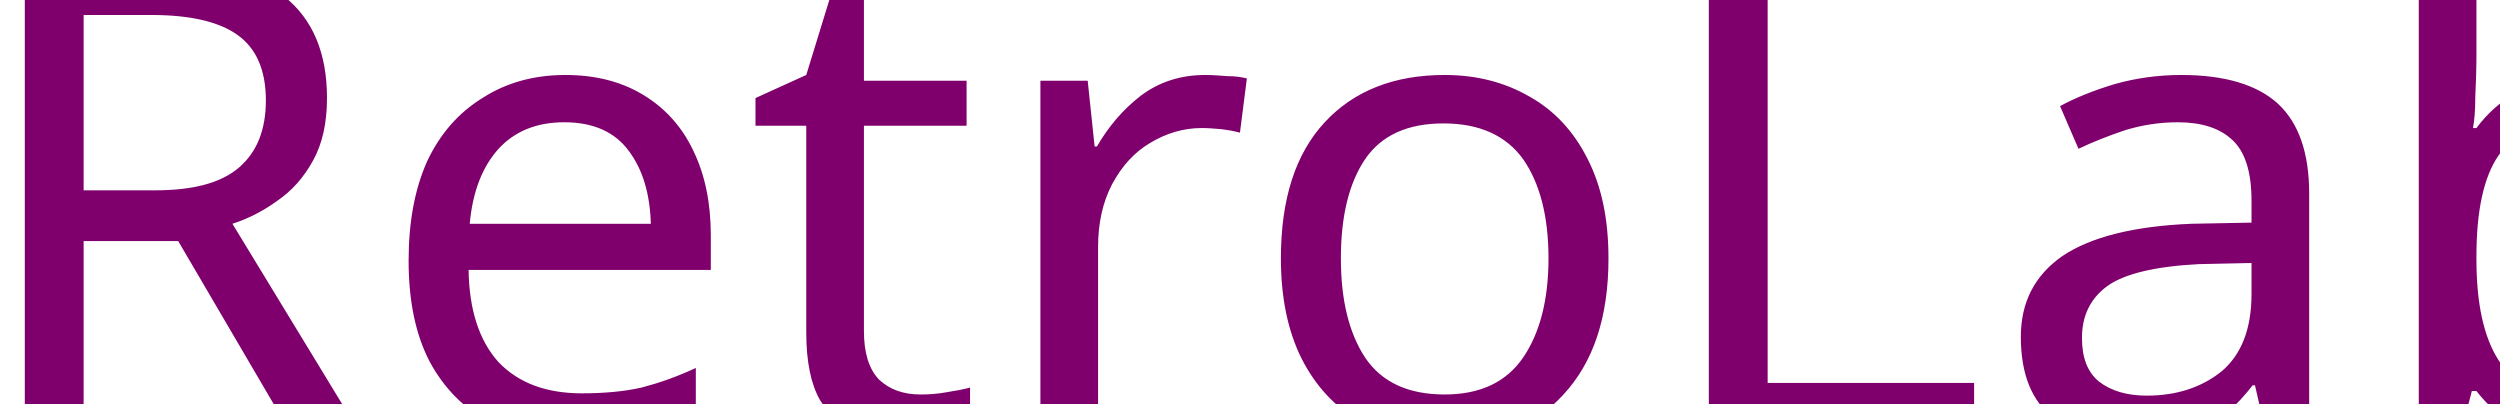
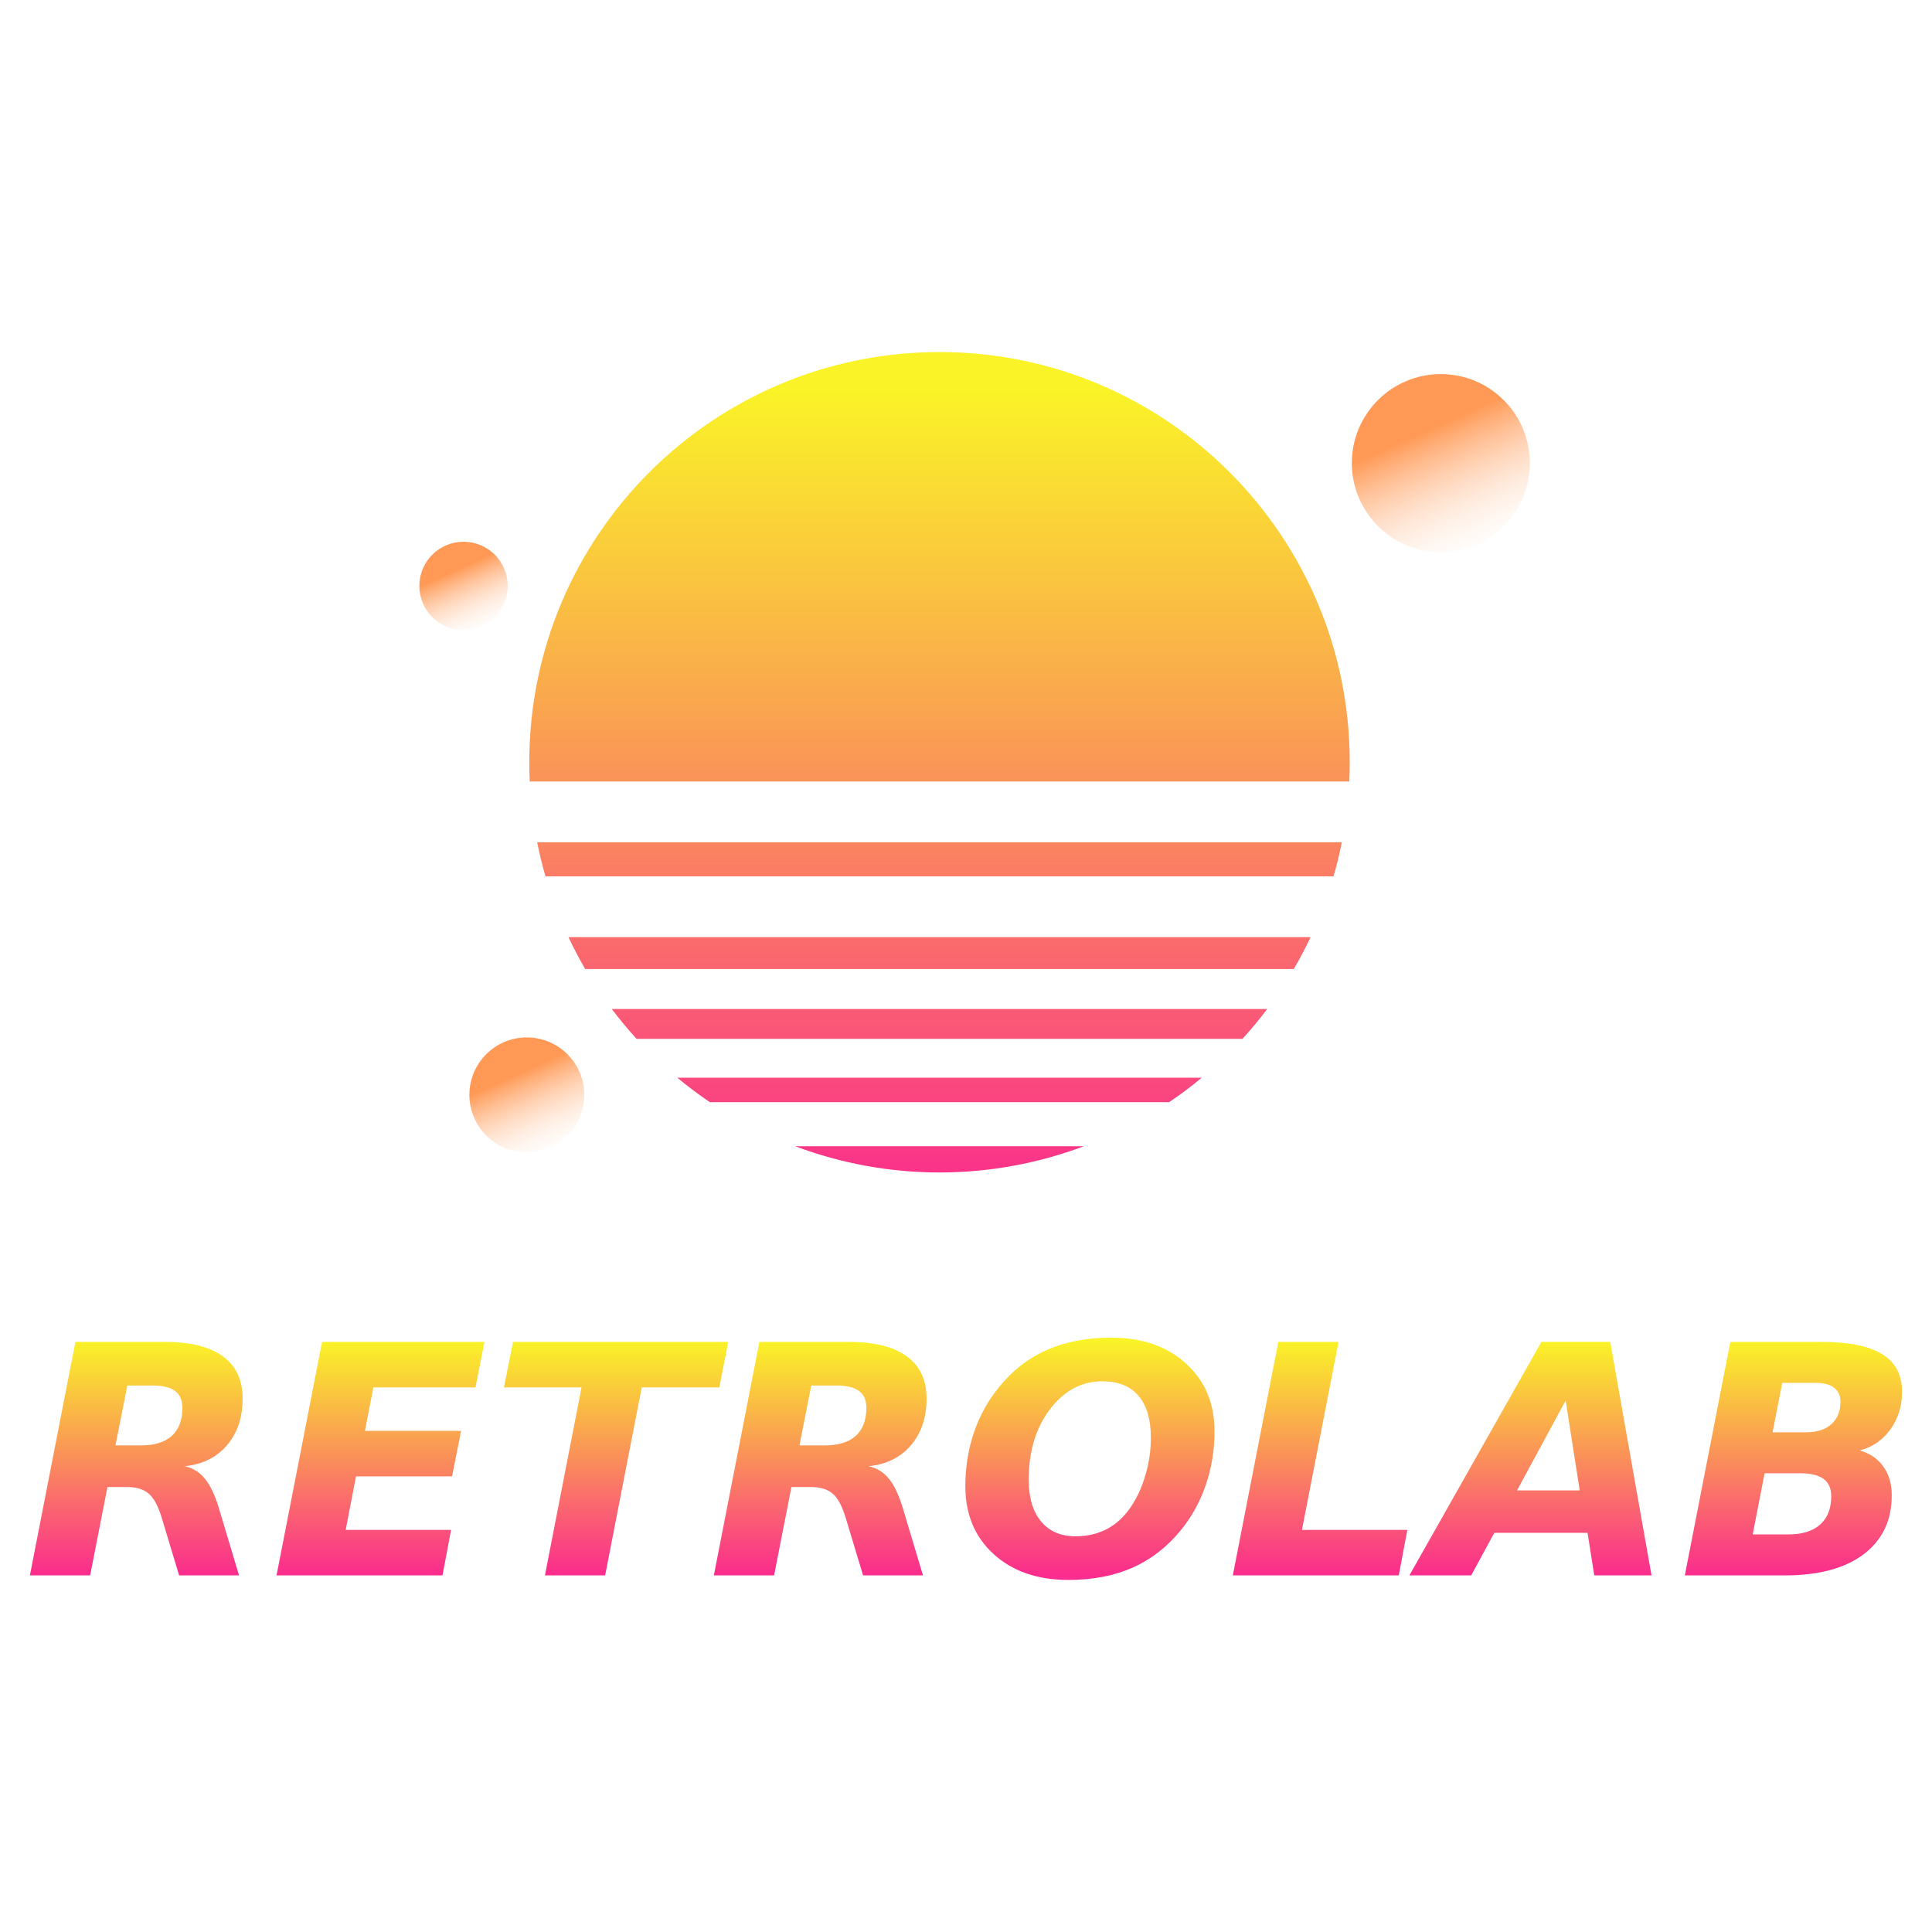
- <svg xmlns="http://www.w3.org/2000/svg" width="128" height="20.667" version="1.1" viewBox="0 0 33.866 5.468" id="svg54">
-   <defs id="defs58" />
-   <text xml:space="preserve" style="font-style:normal;font-variant:normal;font-weight:normal;font-stretch:normal;font-size:8.964px;line-height:1.25;font-family:'3270 Condensed';-inkscape-font-specification:'3270 Condensed, ';letter-spacing:0px;word-spacing:0px;fill:#7f006d;fill-opacity:1;stroke-width:0.224" x="-0.538" y="5.907" id="text887">
-     <tspan id="tspan885" x="-0.538" y="5.907" style="font-style:normal;font-variant:normal;font-weight:normal;font-stretch:normal;font-family:'3270 Condensed';-inkscape-font-specification:'3270 Condensed, ';fill:#7f006d;fill-opacity:1;stroke-width:0.224">RetroLab</tspan>
-   </text>
+ <svg xmlns="http://www.w3.org/2000/svg" xmlns:xlink="http://www.w3.org/1999/xlink" width="2048" height="2048" version="1.1" viewBox="0 0 541.87 541.87">
+   <defs>
+     <linearGradient id="linearGradient11104-2" x1="-276.78" x2="-276.78" y1="181.02" y2="208.49" gradientTransform="matrix(2.3947 0 0 2.3947 444.54 -117.45)" gradientUnits="userSpaceOnUse" xlink:href="#linearGradient4992" />
+     <linearGradient id="linearGradient4992">
+       <stop stop-color="#faf327" offset="0" />
+       <stop stop-color="#fa2c8d" offset="1" />
+     </linearGradient>
+     <linearGradient id="linearGradient22598" x1="-143.43" x2="-143.43" y1="645.46" y2="751.2" gradientTransform="matrix(8.122 0 0 8.122 2145 -4828.8)" gradientUnits="userSpaceOnUse" xlink:href="#linearGradient4992" />
+     <linearGradient id="linearGradient22600" x1="-33.991" x2="-25.952" y1="344.73" y2="362.6" gradientTransform="translate(18.881 -401.29)" gradientUnits="userSpaceOnUse" xlink:href="#linearGradient19205" />
+     <linearGradient id="linearGradient19205">
+       <stop stop-color="#f95" offset="0" />
+       <stop stop-color="#fff" stop-opacity="0" offset="1" />
+     </linearGradient>
+     <linearGradient id="linearGradient22602" x1="-33.991" x2="-25.952" y1="344.73" y2="362.6" gradientTransform="matrix(.49643 0 0 .49643 -126.98 -208.56)" gradientUnits="userSpaceOnUse" xlink:href="#linearGradient19205" />
+     <linearGradient id="linearGradient22604" x1="-33.991" x2="-25.952" y1="344.73" y2="362.6" gradientTransform="matrix(.64523 0 0 .64523 -113.31 -194.34)" gradientUnits="userSpaceOnUse" xlink:href="#linearGradient19205" />
+   </defs>
+   <g transform="translate(436.78 15.802)">
+     <g transform="translate(0 44.183)">
+       <g transform="matrix(2.1489 0 0 2.1489 4.8812 178.2)" stroke-width=".739">
+         <path transform="matrix(.12312 0 0 .12312 -205.52 -110.84)" d="m995.89 373.2a434.86 434.86 0 0 0-434.86 434.86 434.86 434.86 0 0 0 0.48 20.422h868.77a434.86 434.86 0 0 0 0.48-20.422 434.86 434.86 0 0 0-434.86-434.86zm-426.51 519.71a434.86 434.86 0 0 0 8.807 36.123h835.4a434.86 434.86 0 0 0 8.807-36.123h-853.01zm33.141 100.54a434.86 434.86 0 0 0 17.799 33.828h751.13a434.86 434.86 0 0 0 17.801-33.828h-786.73zm45.984 76.205a434.86 434.86 0 0 0 26.217 31.594h642.33a434.86 434.86 0 0 0 26.219-31.594h-694.77zm69.4 72.82a434.86 434.86 0 0 0 34.543 25.926h486.88a434.86 434.86 0 0 0 34.545-25.926h-555.96zm124.95 72.633a434.86 434.86 0 0 0 153.04 27.82 434.86 434.86 0 0 0 153.04-27.82h-306.08z" fill="url(#linearGradient22598)" style="mix-blend-mode:normal" />
+         <g>
+           <circle cx="-17.476" cy="-50.398" r="11.615" fill="url(#linearGradient22600)" style="mix-blend-mode:normal" />
+           <circle cx="-145.03" cy="-34.367" r="5.766" fill="url(#linearGradient22602)" style="mix-blend-mode:normal" />
+           <circle cx="-136.77" cy="32.057" r="7.495" fill="url(#linearGradient22604)" style="mix-blend-mode:normal" />
+         </g>
+       </g>
+       <g fill="url(#linearGradient11104-2)" stroke-width=".286" aria-label="RETROLAB">
+         <path d="m-397.29 345.41q5.747 0 8.686-2.676 2.983-2.676 2.983-7.852 0-3.246-2.062-4.738-2.018-1.535-6.405-1.535h-6.975l-3.334 16.801zm-9.344 11.669-4.869 24.785h-16.889l12.765-65.494h24.96q10.791 0 16.362 4.036 5.571 4.036 5.571 11.888 0 7.94-4.387 13.072-4.387 5.132-11.888 5.878 3.422 0.702 5.703 3.509 2.281 2.764 3.992 8.51l5.571 18.6h-16.801l-4.913-16.275q-1.492-4.869-3.641-6.668-2.106-1.842-6.141-1.842z" />
+         <path d="m-346.45 316.37h45.534l-2.5 12.765h-28.645l-2.369 12.195h26.978l-2.544 12.765h-26.934l-2.895 15.003h29.566l-2.413 12.765h-46.543z" />
+         <path d="m-292.89 316.37h60.361l-2.5 12.765h-21.758l-10.265 52.728h-16.889l10.265-52.728h-21.758z" />
+         <path d="m-205.46 345.41q5.747 0 8.686-2.676 2.983-2.676 2.983-7.852 0-3.246-2.062-4.738-2.018-1.535-6.405-1.535h-6.975l-3.334 16.801zm-9.344 11.669-4.869 24.785h-16.889l12.765-65.494h24.96q10.791 0 16.362 4.036 5.571 4.036 5.571 11.888 0 7.94-4.387 13.072-4.387 5.132-11.888 5.878 3.422 0.702 5.703 3.509 2.281 2.764 3.992 8.51l5.571 18.6h-16.801l-4.913-16.275q-1.492-4.869-3.641-6.668-2.106-1.842-6.141-1.842z" />
+         <path d="m-114 343.22q0-7.721-3.509-11.756-3.466-4.036-10.089-4.036-8.773 0-14.739 7.896-5.922 7.852-5.922 19.696 0 7.545 3.466 11.713t9.651 4.167q5.045 0 8.949-2.106 3.948-2.15 6.712-6.317 2.632-3.992 4.036-8.993 1.448-5.001 1.448-10.265zm-11.142-28.031q13.072 0 21.012 7.282 7.984 7.238 7.984 18.951 0 7.984-2.457 15.09-2.413 7.106-7.063 12.765-5.703 6.975-13.511 10.44-7.764 3.422-17.942 3.422-13.029 0-20.968-7.238-7.94-7.238-7.94-18.994 0-8.028 2.413-15.134t7.106-12.809q5.615-6.931 13.379-10.353 7.808-3.422 17.986-3.422z" />
+         <path d="m-78.244 316.37h16.889l-10.265 52.728h29.566l-2.413 12.765h-46.543z" />
+         <path d="m8.481 369.93h-26.145l-6.492 11.932h-17.328l37.024-65.494h19.302l11.581 65.494h-16.055zm-19.784-11.888h17.591l-3.948-25.224z" />
+         <path d="m69.807 341.73q4.518 0 7.063-2.281t2.544-6.273q0-2.588-1.799-3.948-1.755-1.36-5.089-1.36h-9.431l-2.72 13.862zm-5.001 28.645q5.79 0 8.905-2.764 3.115-2.764 3.115-7.94 0-3.29-2.15-4.869-2.15-1.579-6.58-1.579h-9.958l-3.334 17.152zm20.003-23.557q4.299 1.228 6.624 4.518 2.369 3.246 2.369 8.072 0 10.572-7.896 16.538-7.852 5.922-22.109 5.922h-28.031l12.765-65.494h25.311q11.669 0 17.24 3.422 5.615 3.422 5.615 10.572 0 6.01-3.29 10.572-3.29 4.518-8.598 5.878z" />
+       </g>
+     </g>
+   </g>
</svg>
